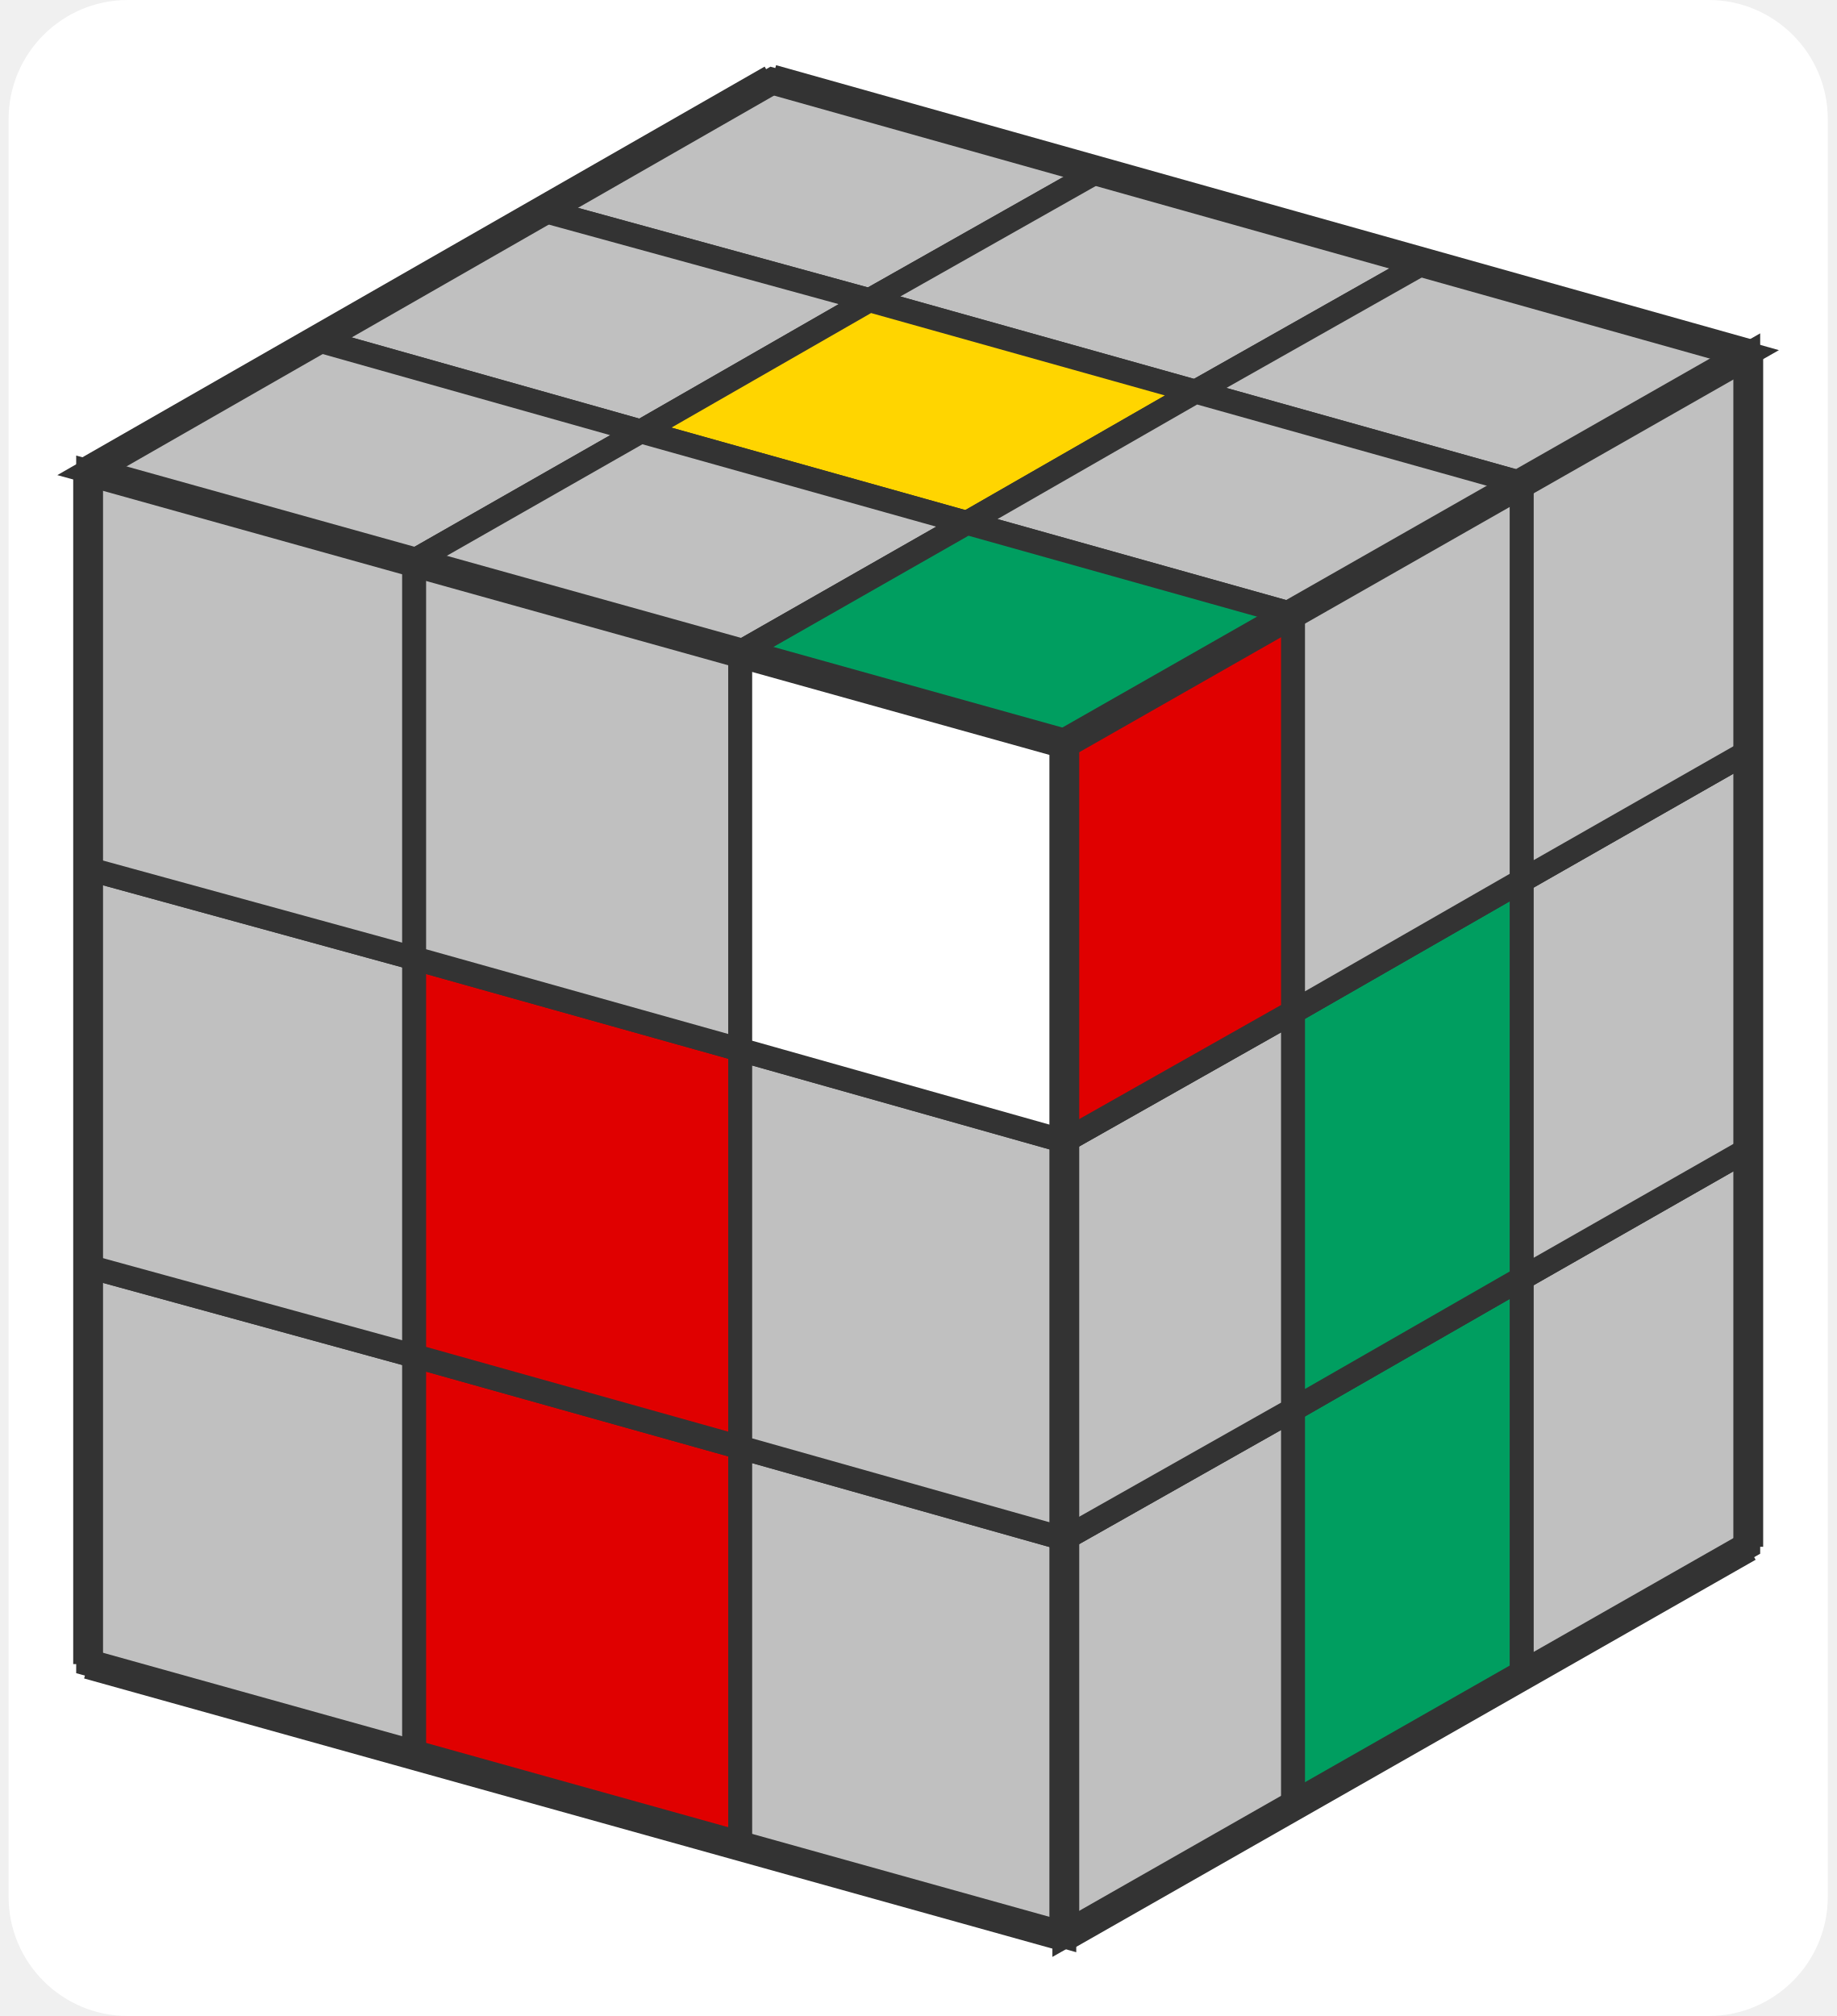
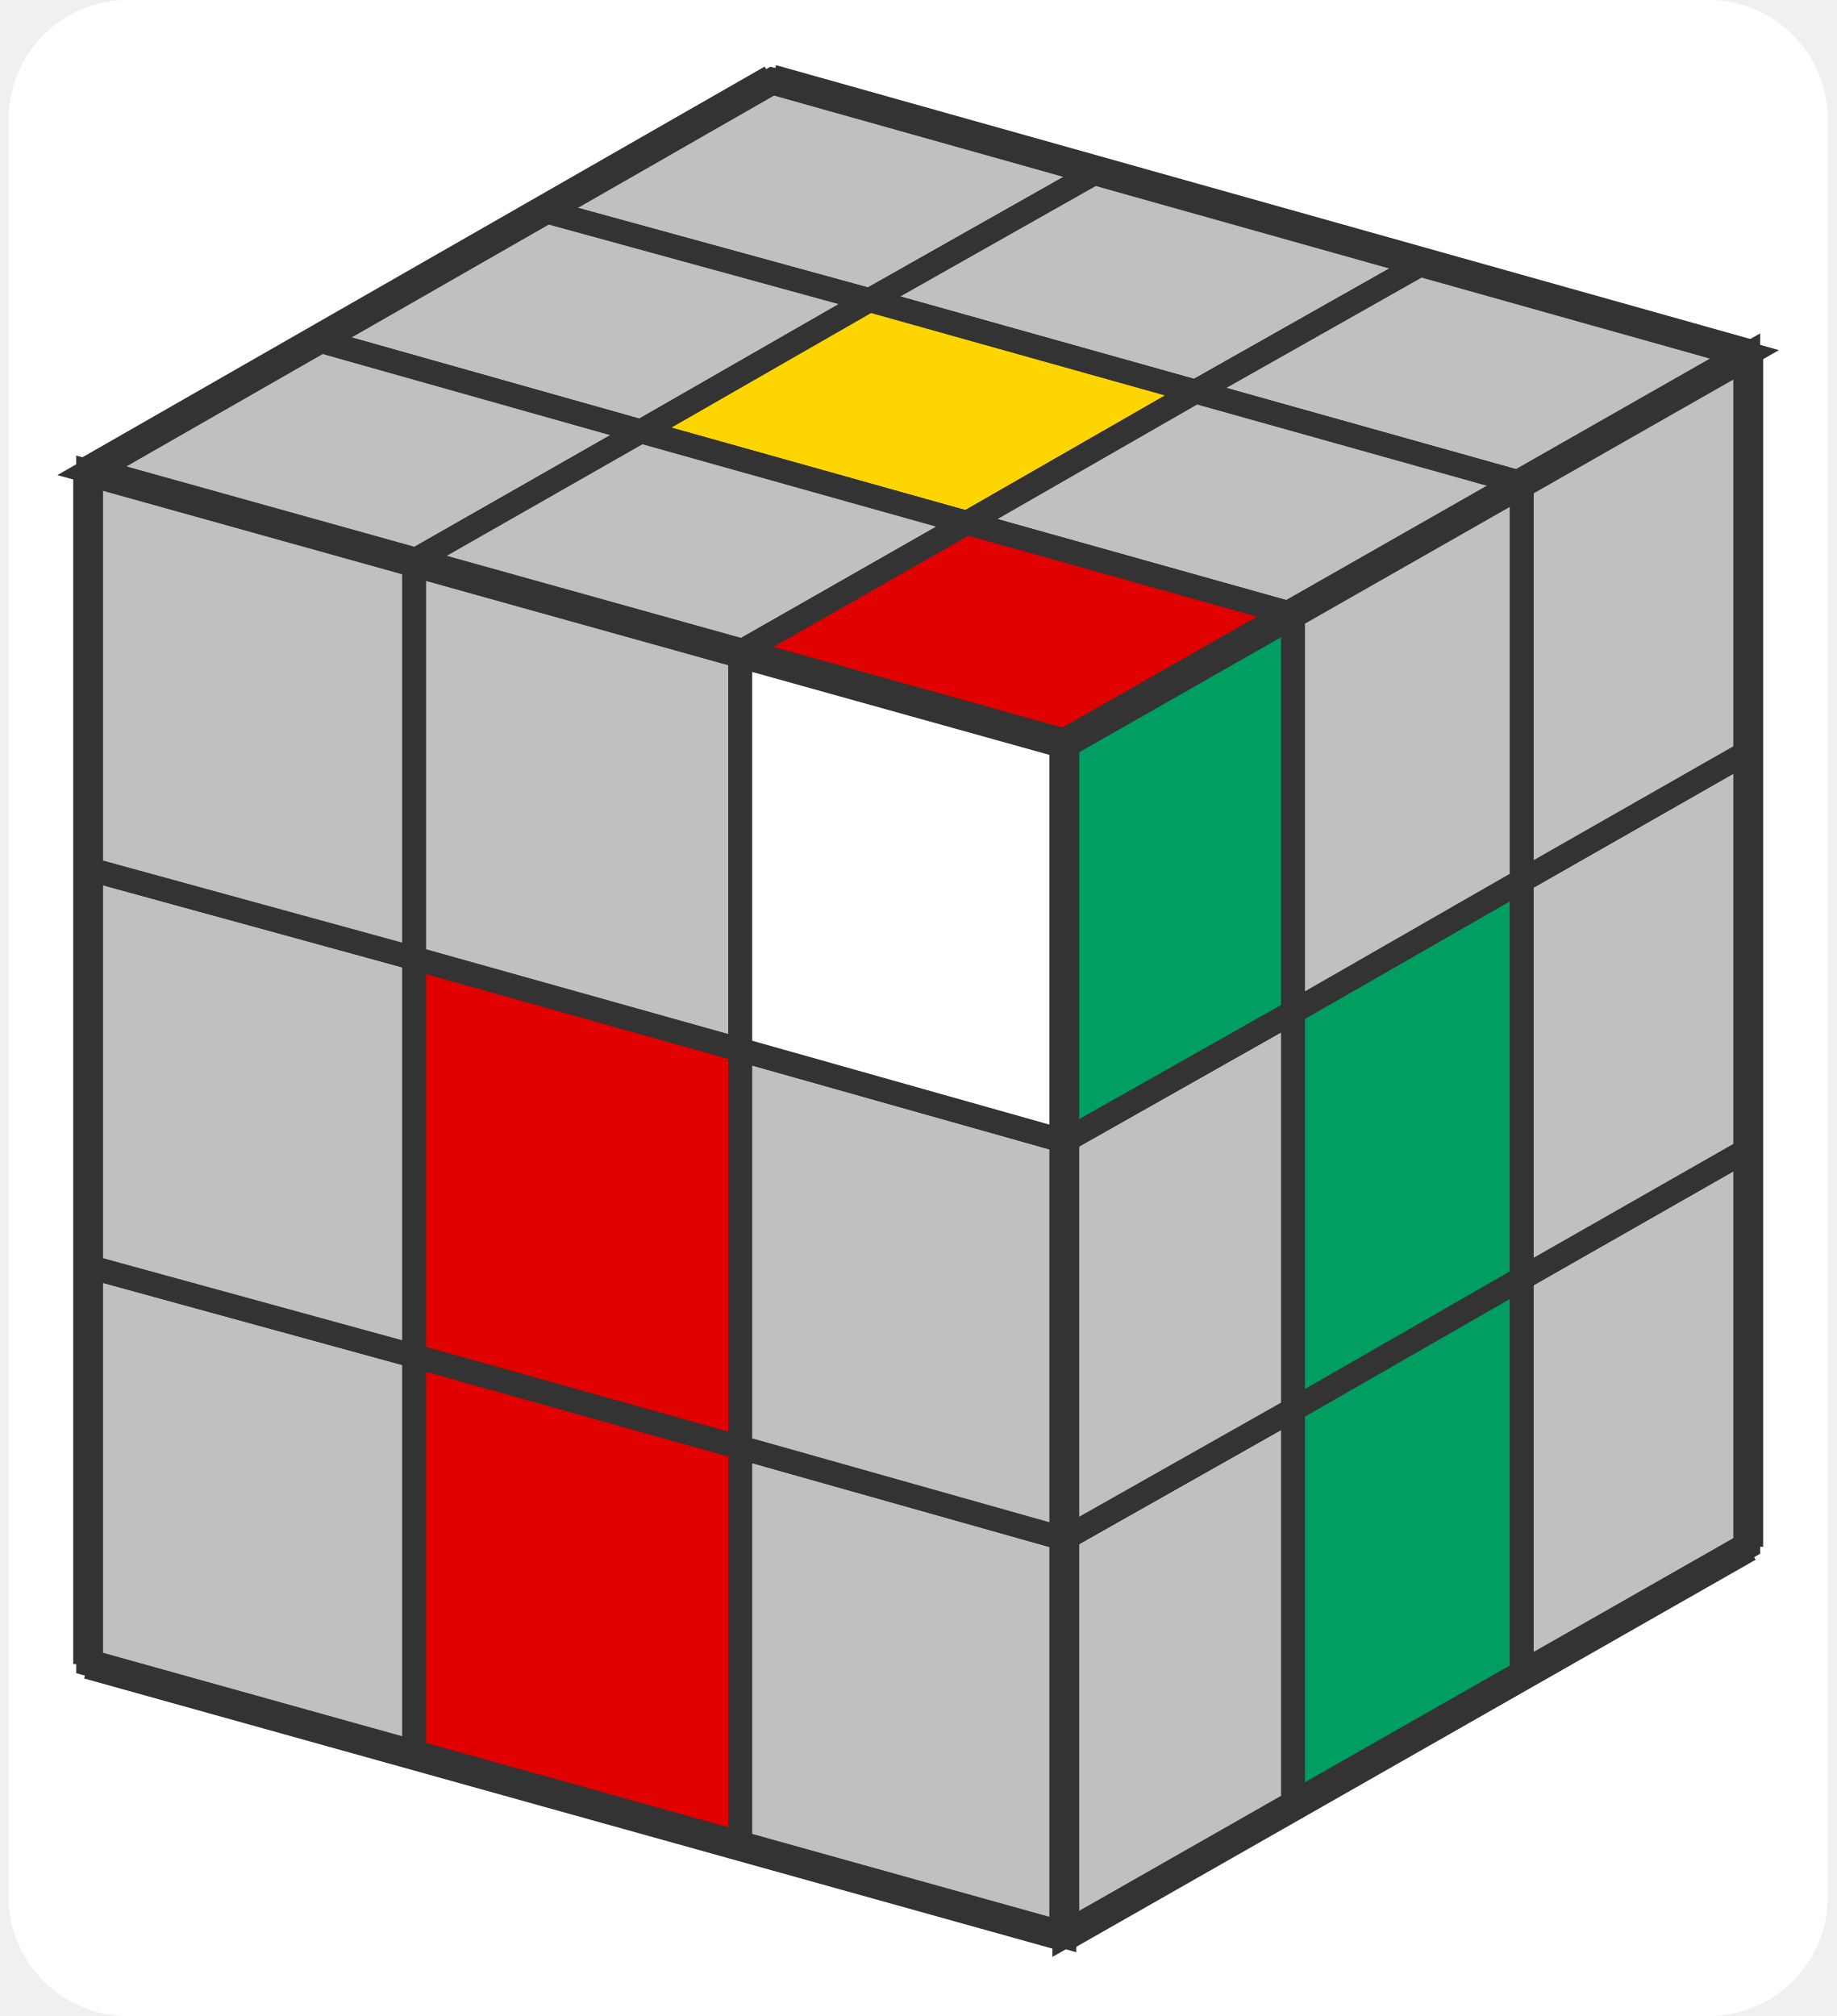
<svg xmlns="http://www.w3.org/2000/svg" baseProfile="full" height="101px" version="1.1" viewBox="39.1 20.0 91.5 101.4" width="92px">
  <defs />
  <rect fill="#FFFFFF" height="101.4" rx="6" ry="6" width="91.5" x="39.1" y="20.0" />
  <polygon fill="#C0C0C0" points="126.6,77.8 115.2,84.3 115.2,104.3 126.6,97.8" stroke="#333333" stroke-width="1.2" />
  <polygon fill="#C0C0C0" points="126.6,57.8 115.2,64.3 115.2,84.3 126.6,77.8" stroke="#333333" stroke-width="1.2" />
  <polygon fill="#C0C0C0" points="126.6,37.8 115.2,44.3 115.2,64.3 126.6,57.8" stroke="#333333" stroke-width="1.2" />
  <polygon fill="#009E60" points="115.2,84.3 103.7,90.9 103.7,110.9 115.2,104.3" stroke="#333333" stroke-width="1.2" />
  <polygon fill="#009E60" points="115.2,64.3 103.7,70.9 103.7,90.9 115.2,84.3" stroke="#333333" stroke-width="1.2" />
  <polygon fill="#C0C0C0" points="115.2,44.3 103.7,50.9 103.7,70.9 115.2,64.3" stroke="#333333" stroke-width="1.2" />
  <polygon fill="#C0C0C0" points="103.7,90.9 92.2,97.4 92.2,117.4 103.7,110.9" stroke="#333333" stroke-width="1.2" />
  <polygon fill="#C0C0C0" points="103.7,70.9 92.2,77.4 92.2,97.4 103.7,90.9" stroke="#333333" stroke-width="1.2" />
-   <polygon fill="#E00000" points="103.7,50.9 92.2,57.4 92.2,77.4 103.7,70.9" stroke="#333333" stroke-width="1.2" />
+   <polygon fill="#009E60" points="103.7,50.9 92.2,57.4 92.2,77.4 103.7,70.9" stroke="#333333" stroke-width="1.2" />
  <polygon fill="#C0C0C0" points="43.1,83.7 59.5,88.2 59.5,108.2 43.1,103.7" stroke="#333333" stroke-width="1.2" />
  <polygon fill="#C0C0C0" points="43.1,63.7 59.5,68.2 59.5,88.2 43.1,83.7" stroke="#333333" stroke-width="1.2" />
  <polygon fill="#C0C0C0" points="43.1,43.7 59.5,48.2 59.5,68.2 43.1,63.7" stroke="#333333" stroke-width="1.2" />
  <polygon fill="#E00000" points="59.5,88.2 75.9,92.8 75.9,112.8 59.5,108.2" stroke="#333333" stroke-width="1.2" />
  <polygon fill="#E00000" points="59.5,68.2 75.9,72.8 75.9,92.8 59.5,88.2" stroke="#333333" stroke-width="1.2" />
  <polygon fill="#C0C0C0" points="59.5,48.2 75.9,52.8 75.9,72.8 59.5,68.2" stroke="#333333" stroke-width="1.2" />
  <polygon fill="#C0C0C0" points="75.9,92.8 92.2,97.4 92.2,117.4 75.9,112.8" stroke="#333333" stroke-width="1.2" />
  <polygon fill="#C0C0C0" points="75.9,72.8 92.2,77.4 92.2,97.4 75.9,92.8" stroke="#333333" stroke-width="1.2" />
  <polygon fill="#FFFFFF" points="75.9,52.8 92.2,57.4 92.2,77.4 75.9,72.8" stroke="#333333" stroke-width="1.2" />
  <polygon fill="#C0C0C0" points="77.5,24.0 93.9,28.6 82.4,35.1 66.0,30.6" stroke="#333333" stroke-width="1.2" />
  <polygon fill="#C0C0C0" points="66.0,30.6 82.4,35.1 70.9,41.7 54.6,37.1" stroke="#333333" stroke-width="1.2" />
  <polygon fill="#C0C0C0" points="54.6,37.1 70.9,41.7 59.5,48.2 43.1,43.7" stroke="#333333" stroke-width="1.2" />
  <polygon fill="#C0C0C0" points="93.9,28.6 110.3,33.2 98.8,39.7 82.4,35.1" stroke="#333333" stroke-width="1.2" />
  <polygon fill="#FFD500" points="82.4,35.1 98.8,39.7 87.3,46.3 70.9,41.7" stroke="#333333" stroke-width="1.2" />
  <polygon fill="#C0C0C0" points="70.9,41.7 87.3,46.3 75.9,52.8 59.5,48.2" stroke="#333333" stroke-width="1.2" />
  <polygon fill="#C0C0C0" points="110.3,33.2 126.6,37.8 115.2,44.3 98.8,39.7" stroke="#333333" stroke-width="1.2" />
  <polygon fill="#C0C0C0" points="98.8,39.7 115.2,44.3 103.7,50.9 87.3,46.3" stroke="#333333" stroke-width="1.2" />
-   <polygon fill="#009E60" points="87.3,46.3 103.7,50.9 92.2,57.4 75.9,52.8" stroke="#333333" stroke-width="1.2" />
+   <polygon fill="#E00000" points="87.3,46.3 103.7,50.9 92.2,57.4 75.9,52.8" stroke="#333333" stroke-width="1.2" />
  <line stroke="#333333" stroke-width="1.5" x1="77.5" x2="126.6" y1="24.0" y2="37.8" />
  <line stroke="#333333" stroke-width="1.5" x1="126.6" x2="126.6" y1="37.8" y2="97.8" />
  <line stroke="#333333" stroke-width="1.5" x1="126.6" x2="92.2" y1="97.8" y2="117.4" />
  <line stroke="#333333" stroke-width="1.5" x1="92.2" x2="43.1" y1="117.4" y2="103.7" />
  <line stroke="#333333" stroke-width="1.5" x1="43.1" x2="43.1" y1="103.7" y2="43.7" />
  <line stroke="#333333" stroke-width="1.5" x1="43.1" x2="77.5" y1="43.7" y2="24.0" />
  <line stroke="#333333" stroke-width="1.5" x1="92.2" x2="43.1" y1="57.4" y2="43.7" />
  <line stroke="#333333" stroke-width="1.5" x1="92.2" x2="126.6" y1="57.4" y2="37.8" />
  <line stroke="#333333" stroke-width="1.5" x1="92.2" x2="92.2" y1="57.4" y2="117.4" />
</svg>
